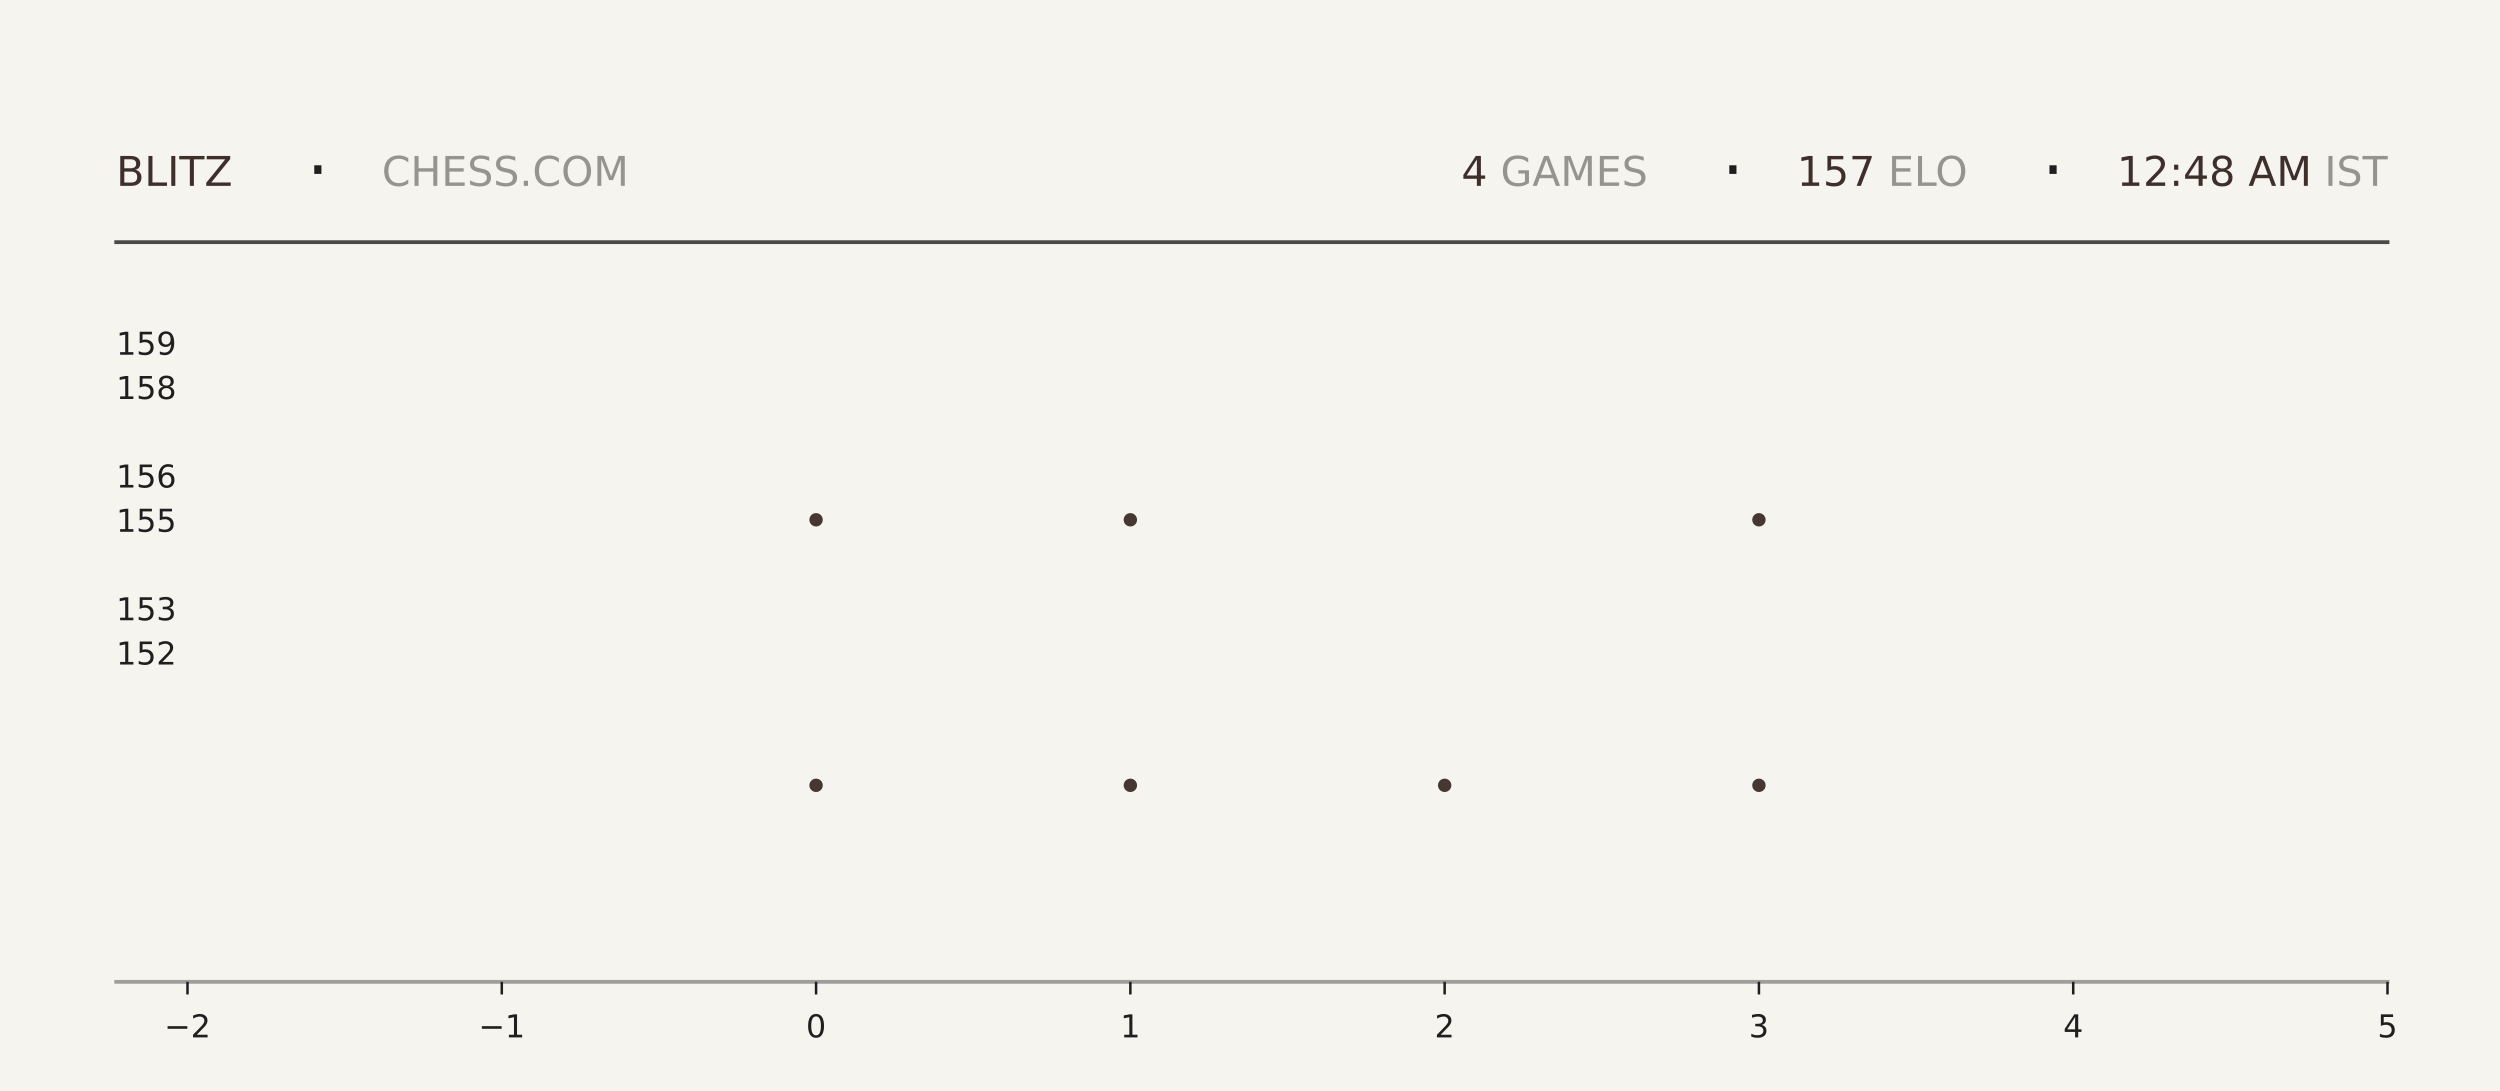
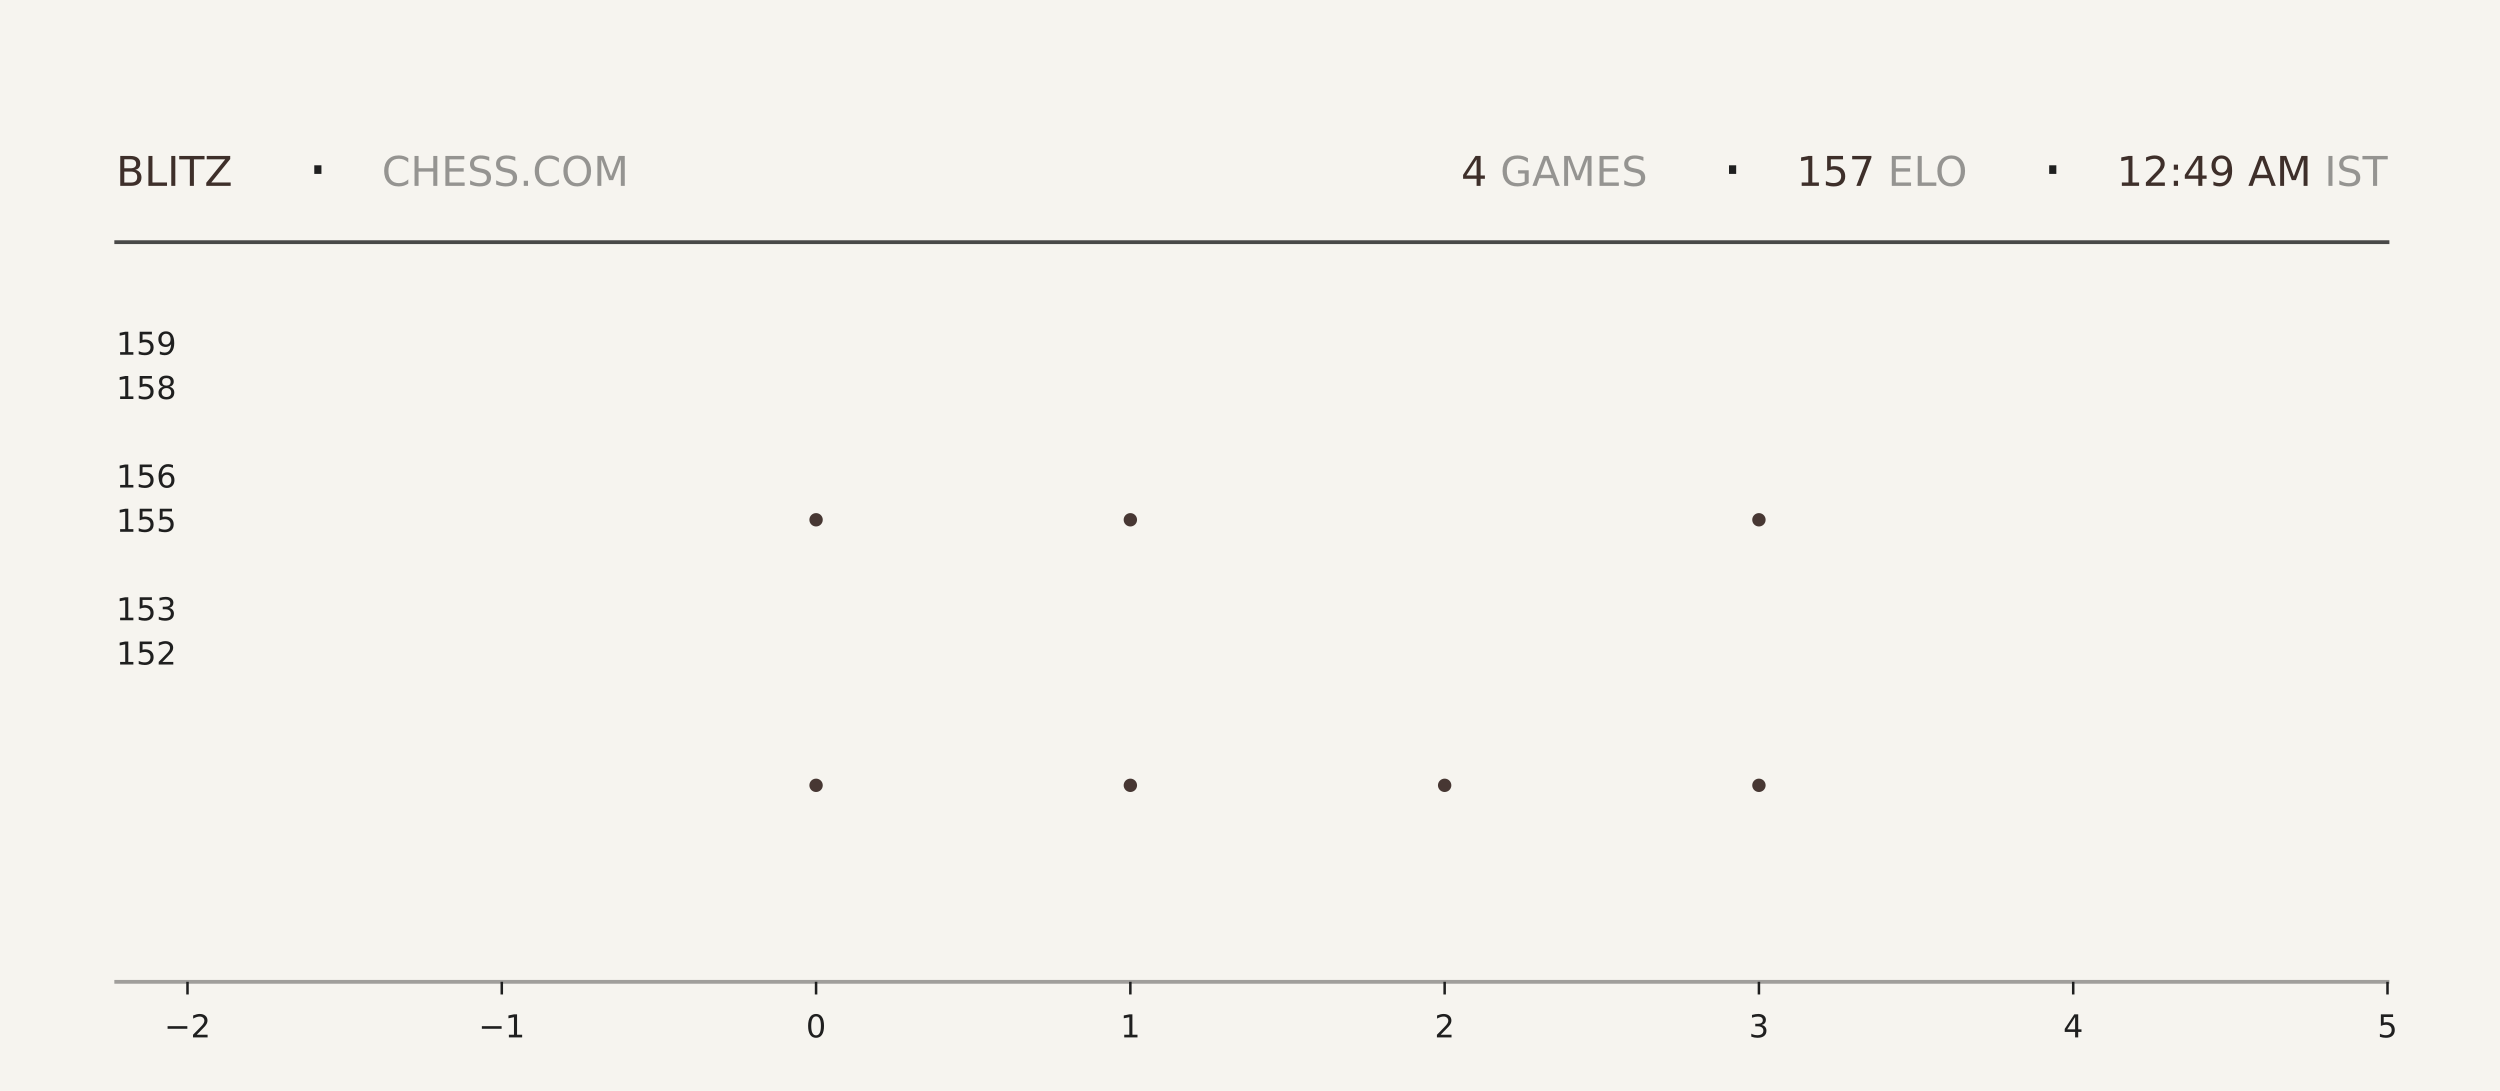
<svg xmlns="http://www.w3.org/2000/svg" xmlns:xlink="http://www.w3.org/1999/xlink" width="792pt" height="345.6pt" viewBox="0 0 792 345.6" version="1.1">
  <defs>
    <style type="text/css">*{stroke-linejoin: round; stroke-linecap: butt}</style>
  </defs>
  <g id="figure_1">
    <g id="patch_1">
      <path d="M 0 345.6  L 792 345.6  L 792 0  L 0 0  z " style="fill: #f6f4ef" />
    </g>
    <g id="axes_1">
      <g id="patch_2">
        <path d="M 59.4 311.04  L 756.36 311.04  L 756.36 103.68  L 59.4 103.68  z " style="fill: #f6f4ef" />
      </g>
      <g id="PathCollection_1">
        <defs>
-           <path id="ma3f1bd6c4e" d="M 0 2.121  C 0.563 2.121 1.102 1.898 1.5 1.5  C 1.898 1.102 2.121 0.563 2.121 0  C 2.121 -0.563 1.898 -1.102 1.5 -1.5  C 1.102 -1.898 0.563 -2.121 0 -2.121  C -0.563 -2.121 -1.102 -1.898 -1.5 -1.5  C -1.898 -1.102 -2.121 -0.563 -2.121 0  C -2.121 0.563 -1.898 1.102 -1.5 1.5  C -1.102 1.898 -0.563 2.121 0 2.121  z " />
-         </defs>
-         <g clip-path="url(#p121fdf5e29)">
-           <use xlink:href="#ma3f1bd6c4e" x="258.531" y="248.79" style="fill: #3e2f2a; fill-opacity: 0.95" />
-           <use xlink:href="#ma3f1bd6c4e" x="258.531" y="164.668" style="fill: #3e2f2a; fill-opacity: 0.95" />
+           <path id="m887f88bfe0" d="M 0 2.121  C 0.563 2.121 1.102 1.898 1.5 1.5  C 1.898 1.102 2.121 0.563 2.121 0  C 2.121 -0.563 1.898 -1.102 1.5 -1.5  C 1.102 -1.898 0.563 -2.121 0 -2.121  C -0.563 -2.121 -1.102 -1.898 -1.5 -1.5  C -1.898 -1.102 -2.121 -0.563 -2.121 0  C -2.121 0.563 -1.898 1.102 -1.5 1.5  C -1.102 1.898 -0.563 2.121 0 2.121  z " />
+         </defs>
+         <g clip-path="url(#pe957437589)">
+           <use xlink:href="#m887f88bfe0" x="258.531" y="248.79" style="fill: #3e2f2a; fill-opacity: 0.95" />
+           <use xlink:href="#m887f88bfe0" x="258.531" y="164.668" style="fill: #3e2f2a; fill-opacity: 0.95" />
        </g>
      </g>
      <g id="PathCollection_2">
-         <g clip-path="url(#p121fdf5e29)">
-           <use xlink:href="#ma3f1bd6c4e" x="358.097" y="248.79" style="fill: #3e2f2a; fill-opacity: 0.95" />
-           <use xlink:href="#ma3f1bd6c4e" x="358.097" y="164.668" style="fill: #3e2f2a; fill-opacity: 0.95" />
-           <use xlink:href="#ma3f1bd6c4e" x="358.097" y="80.547" style="fill: #3e2f2a; fill-opacity: 0.95" />
+         <g clip-path="url(#pe957437589)">
+           <use xlink:href="#m887f88bfe0" x="358.097" y="248.79" style="fill: #3e2f2a; fill-opacity: 0.95" />
+           <use xlink:href="#m887f88bfe0" x="358.097" y="164.668" style="fill: #3e2f2a; fill-opacity: 0.95" />
+           <use xlink:href="#m887f88bfe0" x="358.097" y="80.547" style="fill: #3e2f2a; fill-opacity: 0.95" />
        </g>
      </g>
      <g id="PathCollection_3">
-         <g clip-path="url(#p121fdf5e29)">
-           <use xlink:href="#ma3f1bd6c4e" x="457.663" y="248.79" style="fill: #3e2f2a; fill-opacity: 0.95" />
+         <g clip-path="url(#pe957437589)">
+           <use xlink:href="#m887f88bfe0" x="457.663" y="248.79" style="fill: #3e2f2a; fill-opacity: 0.95" />
        </g>
      </g>
      <g id="PathCollection_4">
-         <g clip-path="url(#p121fdf5e29)">
-           <use xlink:href="#ma3f1bd6c4e" x="557.229" y="248.79" style="fill: #3e2f2a; fill-opacity: 0.95" />
-           <use xlink:href="#ma3f1bd6c4e" x="557.229" y="164.668" style="fill: #3e2f2a; fill-opacity: 0.95" />
-           <use xlink:href="#ma3f1bd6c4e" x="557.229" y="80.547" style="fill: #3e2f2a; fill-opacity: 0.95" />
+         <g clip-path="url(#pe957437589)">
+           <use xlink:href="#m887f88bfe0" x="557.229" y="248.79" style="fill: #3e2f2a; fill-opacity: 0.95" />
+           <use xlink:href="#m887f88bfe0" x="557.229" y="164.668" style="fill: #3e2f2a; fill-opacity: 0.95" />
+           <use xlink:href="#m887f88bfe0" x="557.229" y="80.547" style="fill: #3e2f2a; fill-opacity: 0.95" />
        </g>
      </g>
      <g id="matplotlib.axis_1">
        <g id="xtick_1">
          <g id="line2d_1">
            <defs>
-               <path id="m7de3d0f338" d="M 0 0  L 0 4  " style="stroke: #1f1f1f; stroke-width: 0.8" />
+               <path id="m468251ee5c" d="M 0 0  L 0 4  " style="stroke: #1f1f1f; stroke-width: 0.8" />
            </defs>
            <g>
-               <use xlink:href="#m7de3d0f338" x="59.4" y="311.04" style="fill: #1f1f1f; stroke: #1f1f1f; stroke-width: 0.8" />
+               <use xlink:href="#m468251ee5c" x="59.4" y="311.04" style="fill: #1f1f1f; stroke: #1f1f1f; stroke-width: 0.8" />
            </g>
          </g>
          <g id="text_1">
            <g style="fill: #1f1f1f" transform="translate(52.02891 328.6384) scale(0.1 -0.1)">
              <defs>
                <path id="DejaVuSans-2212" d="M 678 2272  L 4684 2272  L 4684 1741  L 678 1741  L 678 2272  z " transform="scale(0.015625)" />
                <path id="DejaVuSans-32" d="M 1228 531  L 3431 531  L 3431 0  L 469 0  L 469 531  Q 828 903 1448 1529  Q 2069 2156 2228 2338  Q 2531 2678 2651 2914  Q 2772 3150 2772 3378  Q 2772 3750 2511 3984  Q 2250 4219 1831 4219  Q 1534 4219 1204 4116  Q 875 4013 500 3803  L 500 4441  Q 881 4594 1212 4672  Q 1544 4750 1819 4750  Q 2544 4750 2975 4387  Q 3406 4025 3406 3419  Q 3406 3131 3298 2873  Q 3191 2616 2906 2266  Q 2828 2175 2409 1742  Q 1991 1309 1228 531  z " transform="scale(0.015625)" />
              </defs>
              <use xlink:href="#DejaVuSans-2212" />
              <use xlink:href="#DejaVuSans-32" transform="translate(83.78906 0)" />
            </g>
          </g>
        </g>
        <g id="xtick_2">
          <g id="line2d_2">
            <g>
-               <use xlink:href="#m7de3d0f338" x="158.966" y="311.04" style="fill: #1f1f1f; stroke: #1f1f1f; stroke-width: 0.8" />
+               <use xlink:href="#m468251ee5c" x="158.966" y="311.04" style="fill: #1f1f1f; stroke: #1f1f1f; stroke-width: 0.8" />
            </g>
          </g>
          <g id="text_2">
            <g style="fill: #1f1f1f" transform="translate(151.5946 328.6384) scale(0.1 -0.1)">
              <defs>
                <path id="DejaVuSans-31" d="M 794 531  L 1825 531  L 1825 4091  L 703 3866  L 703 4441  L 1819 4666  L 2450 4666  L 2450 531  L 3481 531  L 3481 0  L 794 0  L 794 531  z " transform="scale(0.015625)" />
              </defs>
              <use xlink:href="#DejaVuSans-2212" />
              <use xlink:href="#DejaVuSans-31" transform="translate(83.78906 0)" />
            </g>
          </g>
        </g>
        <g id="xtick_3">
          <g id="line2d_3">
            <g>
-               <use xlink:href="#m7de3d0f338" x="258.531" y="311.04" style="fill: #1f1f1f; stroke: #1f1f1f; stroke-width: 0.8" />
+               <use xlink:href="#m468251ee5c" x="258.531" y="311.04" style="fill: #1f1f1f; stroke: #1f1f1f; stroke-width: 0.8" />
            </g>
          </g>
          <g id="text_3">
            <g style="fill: #1f1f1f" transform="translate(255.3502 328.6384) scale(0.1 -0.1)">
              <defs>
                <path id="DejaVuSans-30" d="M 2034 4250  Q 1547 4250 1301 3770  Q 1056 3291 1056 2328  Q 1056 1369 1301 889  Q 1547 409 2034 409  Q 2525 409 2770 889  Q 3016 1369 3016 2328  Q 3016 3291 2770 3770  Q 2525 4250 2034 4250  z M 2034 4750  Q 2819 4750 3233 4129  Q 3647 3509 3647 2328  Q 3647 1150 3233 529  Q 2819 -91 2034 -91  Q 1250 -91 836 529  Q 422 1150 422 2328  Q 422 3509 836 4129  Q 1250 4750 2034 4750  z " transform="scale(0.015625)" />
              </defs>
              <use xlink:href="#DejaVuSans-30" />
            </g>
          </g>
        </g>
        <g id="xtick_4">
          <g id="line2d_4">
            <g>
-               <use xlink:href="#m7de3d0f338" x="358.097" y="311.04" style="fill: #1f1f1f; stroke: #1f1f1f; stroke-width: 0.8" />
+               <use xlink:href="#m468251ee5c" x="358.097" y="311.04" style="fill: #1f1f1f; stroke: #1f1f1f; stroke-width: 0.8" />
            </g>
          </g>
          <g id="text_4">
            <g style="fill: #1f1f1f" transform="translate(354.9159 328.6384) scale(0.1 -0.1)">
              <use xlink:href="#DejaVuSans-31" />
            </g>
          </g>
        </g>
        <g id="xtick_5">
          <g id="line2d_5">
            <g>
-               <use xlink:href="#m7de3d0f338" x="457.663" y="311.04" style="fill: #1f1f1f; stroke: #1f1f1f; stroke-width: 0.8" />
+               <use xlink:href="#m468251ee5c" x="457.663" y="311.04" style="fill: #1f1f1f; stroke: #1f1f1f; stroke-width: 0.8" />
            </g>
          </g>
          <g id="text_5">
            <g style="fill: #1f1f1f" transform="translate(454.4816 328.6384) scale(0.1 -0.1)">
              <use xlink:href="#DejaVuSans-32" />
            </g>
          </g>
        </g>
        <g id="xtick_6">
          <g id="line2d_6">
            <g>
-               <use xlink:href="#m7de3d0f338" x="557.229" y="311.04" style="fill: #1f1f1f; stroke: #1f1f1f; stroke-width: 0.8" />
+               <use xlink:href="#m468251ee5c" x="557.229" y="311.04" style="fill: #1f1f1f; stroke: #1f1f1f; stroke-width: 0.8" />
            </g>
          </g>
          <g id="text_6">
            <g style="fill: #1f1f1f" transform="translate(554.0473 328.6384) scale(0.1 -0.1)">
              <defs>
                <path id="DejaVuSans-33" d="M 2597 2516  Q 3050 2419 3304 2112  Q 3559 1806 3559 1356  Q 3559 666 3084 287  Q 2609 -91 1734 -91  Q 1441 -91 1130 -33  Q 819 25 488 141  L 488 750  Q 750 597 1062 519  Q 1375 441 1716 441  Q 2309 441 2620 675  Q 2931 909 2931 1356  Q 2931 1769 2642 2001  Q 2353 2234 1838 2234  L 1294 2234  L 1294 2753  L 1863 2753  Q 2328 2753 2575 2939  Q 2822 3125 2822 3475  Q 2822 3834 2567 4026  Q 2313 4219 1838 4219  Q 1578 4219 1281 4162  Q 984 4106 628 3988  L 628 4550  Q 988 4650 1302 4700  Q 1616 4750 1894 4750  Q 2613 4750 3031 4423  Q 3450 4097 3450 3541  Q 3450 3153 3228 2886  Q 3006 2619 2597 2516  z " transform="scale(0.015625)" />
              </defs>
              <use xlink:href="#DejaVuSans-33" />
            </g>
          </g>
        </g>
        <g id="xtick_7">
          <g id="line2d_7">
            <g>
-               <use xlink:href="#m7de3d0f338" x="656.794" y="311.04" style="fill: #1f1f1f; stroke: #1f1f1f; stroke-width: 0.8" />
+               <use xlink:href="#m468251ee5c" x="656.794" y="311.04" style="fill: #1f1f1f; stroke: #1f1f1f; stroke-width: 0.8" />
            </g>
          </g>
          <g id="text_7">
            <g style="fill: #1f1f1f" transform="translate(653.613 328.6384) scale(0.1 -0.1)">
              <defs>
                <path id="DejaVuSans-34" d="M 2419 4116  L 825 1625  L 2419 1625  L 2419 4116  z M 2253 4666  L 3047 4666  L 3047 1625  L 3713 1625  L 3713 1100  L 3047 1100  L 3047 0  L 2419 0  L 2419 1100  L 313 1100  L 313 1709  L 2253 4666  z " transform="scale(0.015625)" />
              </defs>
              <use xlink:href="#DejaVuSans-34" />
            </g>
          </g>
        </g>
        <g id="xtick_8">
          <g id="line2d_8">
            <g>
-               <use xlink:href="#m7de3d0f338" x="756.36" y="311.04" style="fill: #1f1f1f; stroke: #1f1f1f; stroke-width: 0.8" />
+               <use xlink:href="#m468251ee5c" x="756.36" y="311.04" style="fill: #1f1f1f; stroke: #1f1f1f; stroke-width: 0.8" />
            </g>
          </g>
          <g id="text_8">
            <g style="fill: #1f1f1f" transform="translate(753.1788 328.6384) scale(0.1 -0.1)">
              <defs>
                <path id="DejaVuSans-35" d="M 691 4666  L 3169 4666  L 3169 4134  L 1269 4134  L 1269 2991  Q 1406 3038 1543 3061  Q 1681 3084 1819 3084  Q 2600 3084 3056 2656  Q 3513 2228 3513 1497  Q 3513 744 3044 326  Q 2575 -91 1722 -91  Q 1428 -91 1123 -41  Q 819 9 494 109  L 494 744  Q 775 591 1075 516  Q 1375 441 1709 441  Q 2250 441 2565 725  Q 2881 1009 2881 1497  Q 2881 1984 2565 2268  Q 2250 2553 1709 2553  Q 1456 2553 1204 2497  Q 953 2441 691 2322  L 691 4666  z " transform="scale(0.015625)" />
              </defs>
              <use xlink:href="#DejaVuSans-35" />
            </g>
          </g>
        </g>
      </g>
      <g id="matplotlib.axis_2">
        <g id="ytick_1">
          <g id="line2d_9" />
          <g id="text_9">
            <g style="fill: #1f1f1f" transform="translate(36.8125 210.5283) scale(0.1 -0.1)">
              <use xlink:href="#DejaVuSans-31" />
              <use xlink:href="#DejaVuSans-35" transform="translate(63.62305 0)" />
              <use xlink:href="#DejaVuSans-32" transform="translate(127.2461 0)" />
            </g>
          </g>
        </g>
        <g id="ytick_2">
          <g id="line2d_10" />
          <g id="text_10">
            <g style="fill: #1f1f1f" transform="translate(36.8125 196.508) scale(0.1 -0.1)">
              <use xlink:href="#DejaVuSans-31" />
              <use xlink:href="#DejaVuSans-35" transform="translate(63.62305 0)" />
              <use xlink:href="#DejaVuSans-33" transform="translate(127.2461 0)" />
            </g>
          </g>
        </g>
        <g id="ytick_3">
          <g id="line2d_11" />
          <g id="text_11">
            <g style="fill: #1f1f1f" transform="translate(36.8125 168.4675) scale(0.1 -0.1)">
              <use xlink:href="#DejaVuSans-31" />
              <use xlink:href="#DejaVuSans-35" transform="translate(63.62305 0)" />
              <use xlink:href="#DejaVuSans-35" transform="translate(127.2461 0)" />
            </g>
          </g>
        </g>
        <g id="ytick_4">
          <g id="line2d_12" />
          <g id="text_12">
            <g style="fill: #1f1f1f" transform="translate(36.8125 154.4472) scale(0.1 -0.1)">
              <defs>
                <path id="DejaVuSans-36" d="M 2113 2584  Q 1688 2584 1439 2293  Q 1191 2003 1191 1497  Q 1191 994 1439 701  Q 1688 409 2113 409  Q 2538 409 2786 701  Q 3034 994 3034 1497  Q 3034 2003 2786 2293  Q 2538 2584 2113 2584  z M 3366 4563  L 3366 3988  Q 3128 4100 2886 4159  Q 2644 4219 2406 4219  Q 1781 4219 1451 3797  Q 1122 3375 1075 2522  Q 1259 2794 1537 2939  Q 1816 3084 2150 3084  Q 2853 3084 3261 2657  Q 3669 2231 3669 1497  Q 3669 778 3244 343  Q 2819 -91 2113 -91  Q 1303 -91 875 529  Q 447 1150 447 2328  Q 447 3434 972 4092  Q 1497 4750 2381 4750  Q 2619 4750 2861 4703  Q 3103 4656 3366 4563  z " transform="scale(0.015625)" />
              </defs>
              <use xlink:href="#DejaVuSans-31" />
              <use xlink:href="#DejaVuSans-35" transform="translate(63.62305 0)" />
              <use xlink:href="#DejaVuSans-36" transform="translate(127.2461 0)" />
            </g>
          </g>
        </g>
        <g id="ytick_5">
          <g id="line2d_13" />
          <g id="text_13">
            <g style="fill: #1f1f1f" transform="translate(36.8125 126.4066) scale(0.1 -0.1)">
              <defs>
                <path id="DejaVuSans-38" d="M 2034 2216  Q 1584 2216 1326 1975  Q 1069 1734 1069 1313  Q 1069 891 1326 650  Q 1584 409 2034 409  Q 2484 409 2743 651  Q 3003 894 3003 1313  Q 3003 1734 2745 1975  Q 2488 2216 2034 2216  z M 1403 2484  Q 997 2584 770 2862  Q 544 3141 544 3541  Q 544 4100 942 4425  Q 1341 4750 2034 4750  Q 2731 4750 3128 4425  Q 3525 4100 3525 3541  Q 3525 3141 3298 2862  Q 3072 2584 2669 2484  Q 3125 2378 3379 2068  Q 3634 1759 3634 1313  Q 3634 634 3220 271  Q 2806 -91 2034 -91  Q 1263 -91 848 271  Q 434 634 434 1313  Q 434 1759 690 2068  Q 947 2378 1403 2484  z M 1172 3481  Q 1172 3119 1398 2916  Q 1625 2713 2034 2713  Q 2441 2713 2670 2916  Q 2900 3119 2900 3481  Q 2900 3844 2670 4047  Q 2441 4250 2034 4250  Q 1625 4250 1398 4047  Q 1172 3844 1172 3481  z " transform="scale(0.015625)" />
              </defs>
              <use xlink:href="#DejaVuSans-31" />
              <use xlink:href="#DejaVuSans-35" transform="translate(63.62305 0)" />
              <use xlink:href="#DejaVuSans-38" transform="translate(127.2461 0)" />
            </g>
          </g>
        </g>
        <g id="ytick_6">
          <g id="line2d_14" />
          <g id="text_14">
            <g style="fill: #1f1f1f" transform="translate(36.8125 112.3863) scale(0.1 -0.1)">
              <defs>
                <path id="DejaVuSans-39" d="M 703 97  L 703 672  Q 941 559 1184 500  Q 1428 441 1663 441  Q 2288 441 2617 861  Q 2947 1281 2994 2138  Q 2813 1869 2534 1725  Q 2256 1581 1919 1581  Q 1219 1581 811 2004  Q 403 2428 403 3163  Q 403 3881 828 4315  Q 1253 4750 1959 4750  Q 2769 4750 3195 4129  Q 3622 3509 3622 2328  Q 3622 1225 3098 567  Q 2575 -91 1691 -91  Q 1453 -91 1209 -44  Q 966 3 703 97  z M 1959 2075  Q 2384 2075 2632 2365  Q 2881 2656 2881 3163  Q 2881 3666 2632 3958  Q 2384 4250 1959 4250  Q 1534 4250 1286 3958  Q 1038 3666 1038 3163  Q 1038 2656 1286 2365  Q 1534 2075 1959 2075  z " transform="scale(0.015625)" />
              </defs>
              <use xlink:href="#DejaVuSans-31" />
              <use xlink:href="#DejaVuSans-35" transform="translate(63.62305 0)" />
              <use xlink:href="#DejaVuSans-39" transform="translate(127.2461 0)" />
            </g>
          </g>
        </g>
      </g>
    </g>
    <g id="line2d_15">
      <path d="M 36.82 76.723  L 756.36 76.723  " style="fill: none; stroke: #1f1f1f; stroke-opacity: 0.8; stroke-width: 1.2; stroke-linecap: square" />
    </g>
    <g id="line2d_16">
      <path d="M 36.82 311.04  L 756.36 311.04  " style="fill: none; stroke: #1f1f1f; stroke-opacity: 0.4; stroke-width: 1.2; stroke-linecap: square" />
    </g>
    <g id="text_15">
      <g style="fill: #3e2f2a" transform="translate(36.82 58.88319) scale(0.13 -0.13)">
        <defs>
          <path id="DejaVuSans-42" d="M 1259 2228  L 1259 519  L 2272 519  Q 2781 519 3026 730  Q 3272 941 3272 1375  Q 3272 1813 3026 2020  Q 2781 2228 2272 2228  L 1259 2228  z M 1259 4147  L 1259 2741  L 2194 2741  Q 2656 2741 2882 2914  Q 3109 3088 3109 3444  Q 3109 3797 2882 3972  Q 2656 4147 2194 4147  L 1259 4147  z M 628 4666  L 2241 4666  Q 2963 4666 3353 4366  Q 3744 4066 3744 3513  Q 3744 3084 3544 2831  Q 3344 2578 2956 2516  Q 3422 2416 3680 2098  Q 3938 1781 3938 1306  Q 3938 681 3513 340  Q 3088 0 2303 0  L 628 0  L 628 4666  z " transform="scale(0.015625)" />
          <path id="DejaVuSans-4c" d="M 628 4666  L 1259 4666  L 1259 531  L 3531 531  L 3531 0  L 628 0  L 628 4666  z " transform="scale(0.015625)" />
          <path id="DejaVuSans-49" d="M 628 4666  L 1259 4666  L 1259 0  L 628 0  L 628 4666  z " transform="scale(0.015625)" />
          <path id="DejaVuSans-54" d="M -19 4666  L 3928 4666  L 3928 4134  L 2272 4134  L 2272 0  L 1638 0  L 1638 4134  L -19 4134  L -19 4666  z " transform="scale(0.015625)" />
          <path id="DejaVuSans-5a" d="M 359 4666  L 4025 4666  L 4025 4184  L 1075 531  L 4097 531  L 4097 0  L 288 0  L 288 481  L 3238 4134  L 359 4134  L 359 4666  z " transform="scale(0.015625)" />
        </defs>
        <use xlink:href="#DejaVuSans-42" />
        <use xlink:href="#DejaVuSans-4c" transform="translate(68.60352 0)" />
        <use xlink:href="#DejaVuSans-49" transform="translate(124.3164 0)" />
        <use xlink:href="#DejaVuSans-54" transform="translate(153.8086 0)" />
        <use xlink:href="#DejaVuSans-5a" transform="translate(214.8926 0)" />
      </g>
    </g>
    <g id="text_16">
      <g style="fill: #1f1f1f" transform="translate(97.21 61.36662) scale(0.22 -0.22)">
        <defs>
          <path id="DejaVuSans-b7" d="M 684 2619  L 1344 2619  L 1344 1825  L 684 1825  L 684 2619  z " transform="scale(0.015625)" />
        </defs>
        <use xlink:href="#DejaVuSans-b7" />
      </g>
    </g>
    <g id="text_17">
      <g style="fill: #1f1f1f; opacity: 0.45" transform="translate(120.97 58.88319) scale(0.13 -0.13)">
        <defs>
          <path id="DejaVuSans-43" d="M 4122 4306  L 4122 3641  Q 3803 3938 3442 4084  Q 3081 4231 2675 4231  Q 1875 4231 1450 3742  Q 1025 3253 1025 2328  Q 1025 1406 1450 917  Q 1875 428 2675 428  Q 3081 428 3442 575  Q 3803 722 4122 1019  L 4122 359  Q 3791 134 3420 21  Q 3050 -91 2638 -91  Q 1578 -91 968 557  Q 359 1206 359 2328  Q 359 3453 968 4101  Q 1578 4750 2638 4750  Q 3056 4750 3426 4639  Q 3797 4528 4122 4306  z " transform="scale(0.015625)" />
          <path id="DejaVuSans-48" d="M 628 4666  L 1259 4666  L 1259 2753  L 3553 2753  L 3553 4666  L 4184 4666  L 4184 0  L 3553 0  L 3553 2222  L 1259 2222  L 1259 0  L 628 0  L 628 4666  z " transform="scale(0.015625)" />
          <path id="DejaVuSans-45" d="M 628 4666  L 3578 4666  L 3578 4134  L 1259 4134  L 1259 2753  L 3481 2753  L 3481 2222  L 1259 2222  L 1259 531  L 3634 531  L 3634 0  L 628 0  L 628 4666  z " transform="scale(0.015625)" />
          <path id="DejaVuSans-53" d="M 3425 4513  L 3425 3897  Q 3066 4069 2747 4153  Q 2428 4238 2131 4238  Q 1616 4238 1336 4038  Q 1056 3838 1056 3469  Q 1056 3159 1242 3001  Q 1428 2844 1947 2747  L 2328 2669  Q 3034 2534 3370 2195  Q 3706 1856 3706 1288  Q 3706 609 3251 259  Q 2797 -91 1919 -91  Q 1588 -91 1214 -16  Q 841 59 441 206  L 441 856  Q 825 641 1194 531  Q 1563 422 1919 422  Q 2459 422 2753 634  Q 3047 847 3047 1241  Q 3047 1584 2836 1778  Q 2625 1972 2144 2069  L 1759 2144  Q 1053 2284 737 2584  Q 422 2884 422 3419  Q 422 4038 858 4394  Q 1294 4750 2059 4750  Q 2388 4750 2728 4690  Q 3069 4631 3425 4513  z " transform="scale(0.015625)" />
          <path id="DejaVuSans-2e" d="M 684 794  L 1344 794  L 1344 0  L 684 0  L 684 794  z " transform="scale(0.015625)" />
          <path id="DejaVuSans-4f" d="M 2522 4238  Q 1834 4238 1429 3725  Q 1025 3213 1025 2328  Q 1025 1447 1429 934  Q 1834 422 2522 422  Q 3209 422 3611 934  Q 4013 1447 4013 2328  Q 4013 3213 3611 3725  Q 3209 4238 2522 4238  z M 2522 4750  Q 3503 4750 4090 4092  Q 4678 3434 4678 2328  Q 4678 1225 4090 567  Q 3503 -91 2522 -91  Q 1538 -91 948 565  Q 359 1222 359 2328  Q 359 3434 948 4092  Q 1538 4750 2522 4750  z " transform="scale(0.015625)" />
          <path id="DejaVuSans-4d" d="M 628 4666  L 1569 4666  L 2759 1491  L 3956 4666  L 4897 4666  L 4897 0  L 4281 0  L 4281 4097  L 3078 897  L 2444 897  L 1241 4097  L 1241 0  L 628 0  L 628 4666  z " transform="scale(0.015625)" />
        </defs>
        <use xlink:href="#DejaVuSans-43" />
        <use xlink:href="#DejaVuSans-48" transform="translate(69.82422 0)" />
        <use xlink:href="#DejaVuSans-45" transform="translate(145.0195 0)" />
        <use xlink:href="#DejaVuSans-53" transform="translate(208.2031 0)" />
        <use xlink:href="#DejaVuSans-53" transform="translate(271.6797 0)" />
        <use xlink:href="#DejaVuSans-2e" transform="translate(335.1562 0)" />
        <use xlink:href="#DejaVuSans-43" transform="translate(366.9434 0)" />
        <use xlink:href="#DejaVuSans-4f" transform="translate(436.7676 0)" />
        <use xlink:href="#DejaVuSans-4d" transform="translate(515.4785 0)" />
      </g>
    </g>
    <g id="text_18">
-       <g style="fill: #3e2f2a" transform="translate(462.96 58.88319) scale(0.13 -0.13)">
+       <g style="fill: #3e2f2a" transform="translate(462.87 58.88319) scale(0.13 -0.13)">
        <use xlink:href="#DejaVuSans-34" />
      </g>
    </g>
    <g id="text_19">
-       <g style="fill: #1f1f1f; opacity: 0.45" transform="translate(471.24 58.88319) scale(0.13 -0.13)">
+       <g style="fill: #1f1f1f; opacity: 0.45" transform="translate(471.15 58.88319) scale(0.13 -0.13)">
        <defs>
          <path id="DejaVuSans-20" transform="scale(0.015625)" />
          <path id="DejaVuSans-47" d="M 3809 666  L 3809 1919  L 2778 1919  L 2778 2438  L 4434 2438  L 4434 434  Q 4069 175 3628 42  Q 3188 -91 2688 -91  Q 1594 -91 976 548  Q 359 1188 359 2328  Q 359 3472 976 4111  Q 1594 4750 2688 4750  Q 3144 4750 3555 4637  Q 3966 4525 4313 4306  L 4313 3634  Q 3963 3931 3569 4081  Q 3175 4231 2741 4231  Q 1884 4231 1454 3753  Q 1025 3275 1025 2328  Q 1025 1384 1454 906  Q 1884 428 2741 428  Q 3075 428 3337 486  Q 3600 544 3809 666  z " transform="scale(0.015625)" />
          <path id="DejaVuSans-41" d="M 2188 4044  L 1331 1722  L 3047 1722  L 2188 4044  z M 1831 4666  L 2547 4666  L 4325 0  L 3669 0  L 3244 1197  L 1141 1197  L 716 0  L 50 0  L 1831 4666  z " transform="scale(0.015625)" />
        </defs>
        <use xlink:href="#DejaVuSans-20" />
        <use xlink:href="#DejaVuSans-47" transform="translate(31.78711 0)" />
        <use xlink:href="#DejaVuSans-41" transform="translate(109.2773 0)" />
        <use xlink:href="#DejaVuSans-4d" transform="translate(177.6855 0)" />
        <use xlink:href="#DejaVuSans-45" transform="translate(263.9648 0)" />
        <use xlink:href="#DejaVuSans-53" transform="translate(327.1484 0)" />
      </g>
    </g>
    <g id="text_20">
-       <g style="fill: #1f1f1f" transform="translate(545.49 61.36662) scale(0.22 -0.22)">
+       <g style="fill: #1f1f1f" transform="translate(545.4 61.36662) scale(0.22 -0.22)">
        <use xlink:href="#DejaVuSans-b7" />
      </g>
    </g>
    <g id="text_21">
-       <g style="fill: #3e2f2a" transform="translate(569.25 58.88319) scale(0.13 -0.13)">
+       <g style="fill: #3e2f2a" transform="translate(569.16 58.88319) scale(0.13 -0.13)">
        <defs>
          <path id="DejaVuSans-37" d="M 525 4666  L 3525 4666  L 3525 4397  L 1831 0  L 1172 0  L 2766 4134  L 525 4134  L 525 4666  z " transform="scale(0.015625)" />
        </defs>
        <use xlink:href="#DejaVuSans-31" />
        <use xlink:href="#DejaVuSans-35" transform="translate(63.62305 0)" />
        <use xlink:href="#DejaVuSans-37" transform="translate(127.2461 0)" />
      </g>
    </g>
    <g id="text_22">
-       <g style="fill: #1f1f1f; opacity: 0.45" transform="translate(594 58.88319) scale(0.13 -0.13)">
+       <g style="fill: #1f1f1f; opacity: 0.45" transform="translate(593.91 58.88319) scale(0.13 -0.13)">
        <use xlink:href="#DejaVuSans-20" />
        <use xlink:href="#DejaVuSans-45" transform="translate(31.78711 0)" />
        <use xlink:href="#DejaVuSans-4c" transform="translate(94.9707 0)" />
        <use xlink:href="#DejaVuSans-4f" transform="translate(147.0586 0)" />
      </g>
    </g>
    <g id="text_23">
-       <g style="fill: #1f1f1f" transform="translate(646.92 61.36662) scale(0.22 -0.22)">
+       <g style="fill: #1f1f1f" transform="translate(646.83 61.36662) scale(0.22 -0.22)">
        <use xlink:href="#DejaVuSans-b7" />
      </g>
    </g>
    <g id="text_24">
-       <g style="fill: #3e2f2a" transform="translate(670.68 58.88319) scale(0.13 -0.13)">
+       <g style="fill: #3e2f2a" transform="translate(670.59 58.88319) scale(0.13 -0.13)">
        <defs>
          <path id="DejaVuSans-3a" d="M 750 794  L 1409 794  L 1409 0  L 750 0  L 750 794  z M 750 3309  L 1409 3309  L 1409 2516  L 750 2516  L 750 3309  z " transform="scale(0.015625)" />
        </defs>
        <use xlink:href="#DejaVuSans-31" />
        <use xlink:href="#DejaVuSans-32" transform="translate(63.62305 0)" />
        <use xlink:href="#DejaVuSans-3a" transform="translate(127.2461 0)" />
        <use xlink:href="#DejaVuSans-34" transform="translate(160.9375 0)" />
-         <use xlink:href="#DejaVuSans-38" transform="translate(224.5605 0)" />
+         <use xlink:href="#DejaVuSans-39" transform="translate(224.5605 0)" />
        <use xlink:href="#DejaVuSans-20" transform="translate(288.1836 0)" />
        <use xlink:href="#DejaVuSans-41" transform="translate(319.9707 0)" />
        <use xlink:href="#DejaVuSans-4d" transform="translate(388.3789 0)" />
      </g>
    </g>
    <g id="text_25">
      <g style="fill: #1f1f1f; opacity: 0.45" transform="translate(732.24 58.88319) scale(0.13 -0.13)">
        <use xlink:href="#DejaVuSans-20" />
        <use xlink:href="#DejaVuSans-49" transform="translate(31.78711 0)" />
        <use xlink:href="#DejaVuSans-53" transform="translate(61.2793 0)" />
        <use xlink:href="#DejaVuSans-54" transform="translate(124.7559 0)" />
      </g>
    </g>
  </g>
  <defs>
-     <clipPath id="p121fdf5e29">
+     <clipPath id="pe957437589">
      <rect x="59.4" y="103.68" width="696.96" height="207.36" />
    </clipPath>
  </defs>
</svg>
